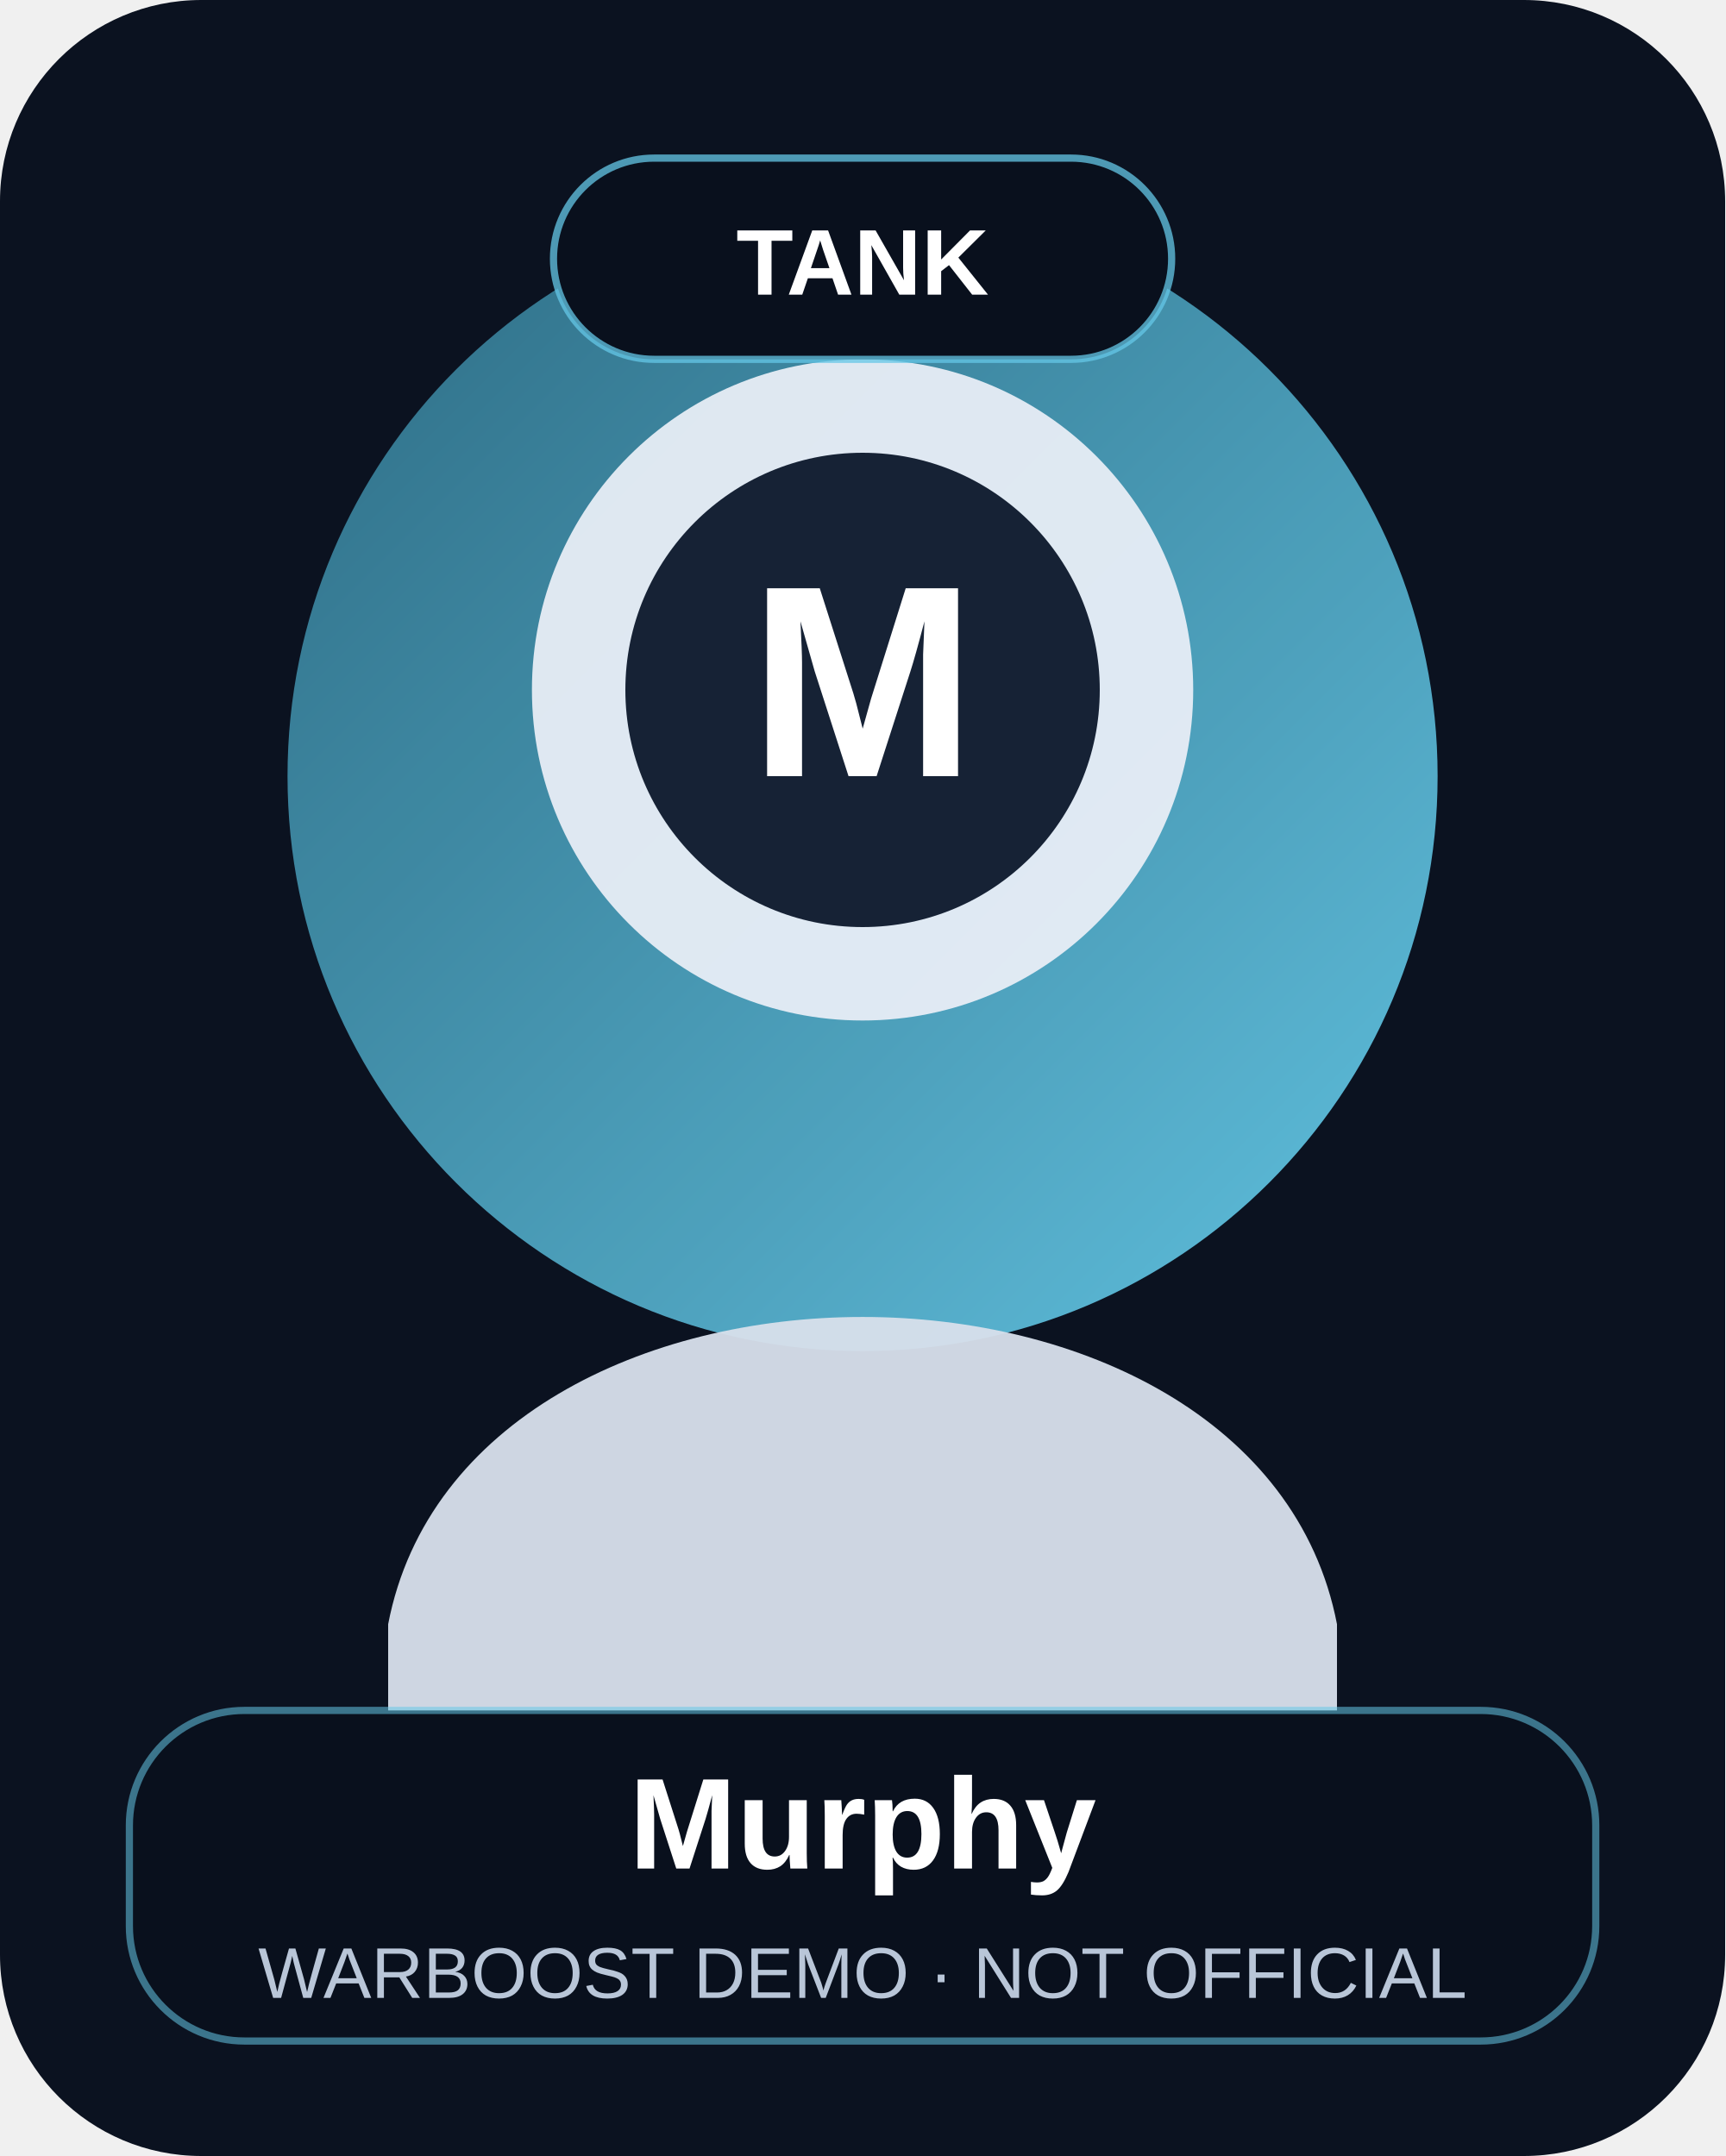
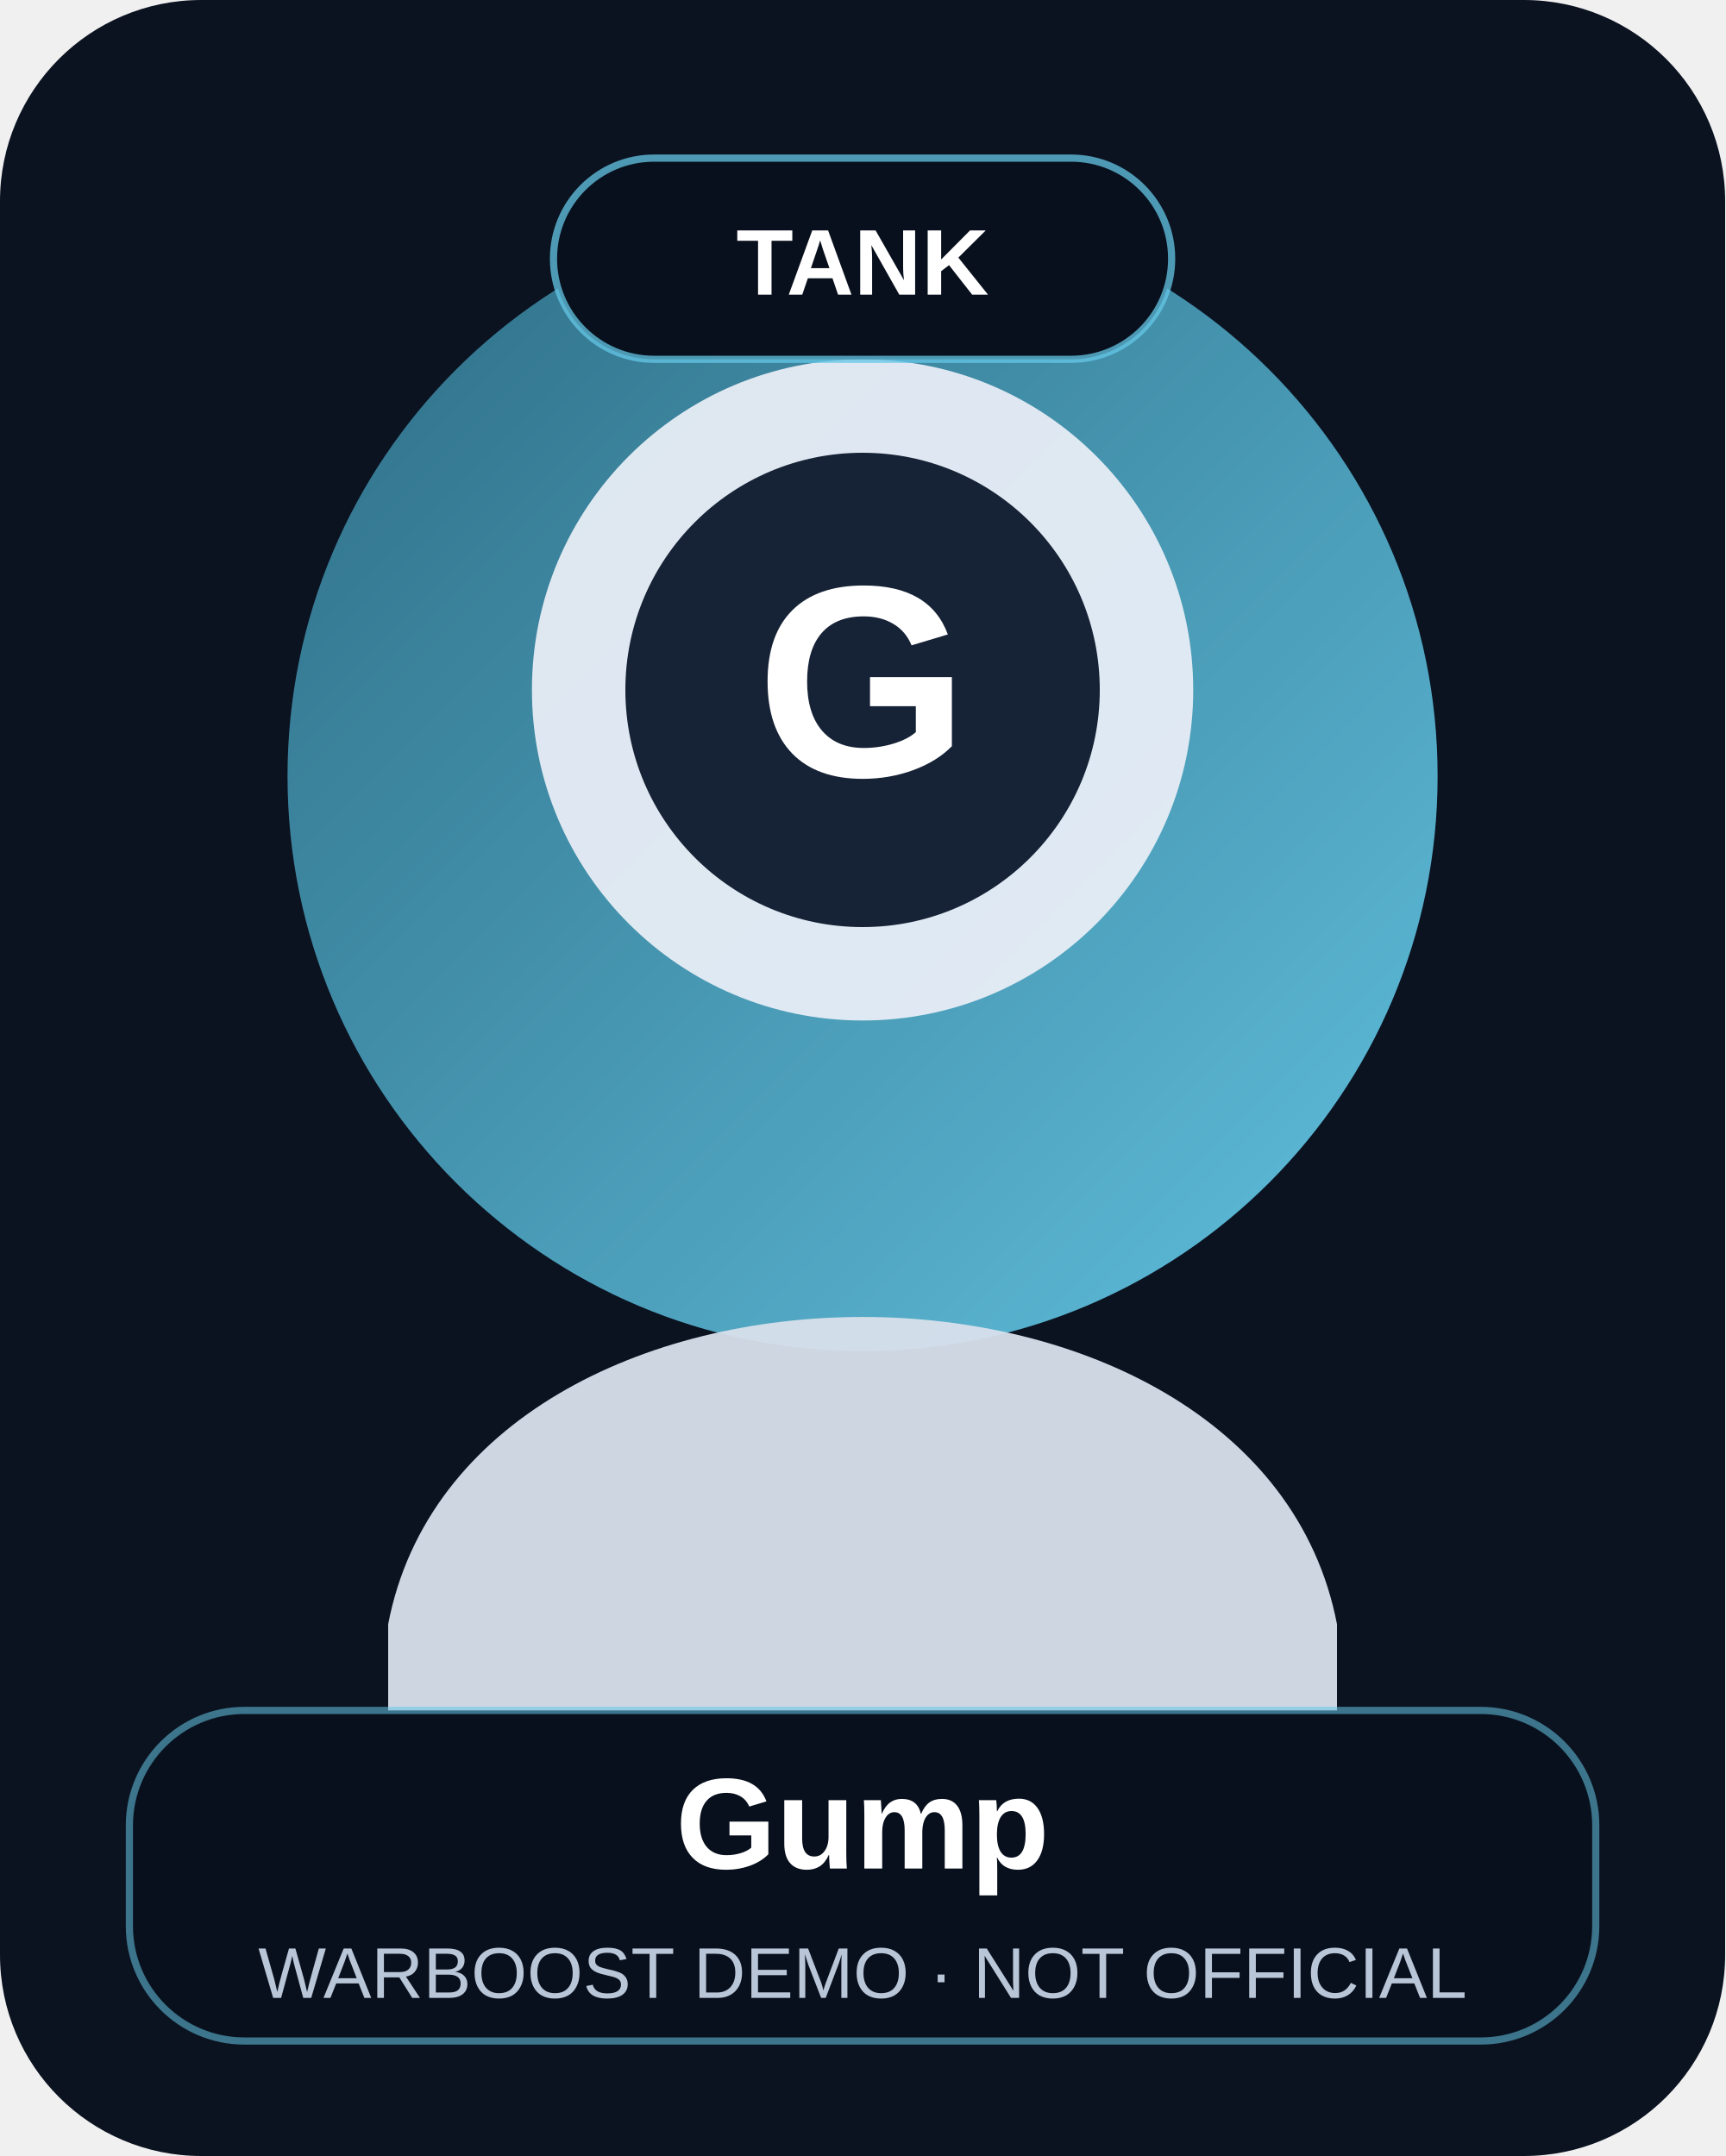
- <svg xmlns="http://www.w3.org/2000/svg" width="240" height="300" viewBox="0 0 240 300" role="img" aria-label="Murphy WarBoost demo visual">
+ <svg xmlns="http://www.w3.org/2000/svg" width="240" height="300" viewBox="0 0 240 300" role="img" aria-label="Gump WarBoost demo visual">
  <defs>
    <linearGradient id="g" x1="0" y1="0" x2="1" y2="1">
      <stop stop-color="#2f6f88" />
      <stop offset="1" stop-color="#64c7e6" />
    </linearGradient>
  </defs>
  <rect width="240" height="300" rx="28" fill="#0b1220" />
  <circle cx="120" cy="108" r="80" fill="url(#g)" opacity=".96" />
  <circle cx="120" cy="96" r="46" fill="#e9eef6" opacity=".94" />
  <path d="M54 226c11-57 121-57 132 0v38H54z" fill="#d7e0eb" opacity=".95" />
  <circle cx="120" cy="96" r="33" fill="#162235" />
-   <text x="120" y="108" text-anchor="middle" font-size="38" font-family="Arial, sans-serif" font-weight="700" fill="#fff">M</text>
+   <text x="120" y="108" text-anchor="middle" font-size="38" font-family="Arial, sans-serif" font-weight="700" fill="#fff">G</text>
  <rect x="77" y="22" width="86" height="28" rx="14" fill="#09101d" stroke="#64c7e6" stroke-opacity=".75" />
  <text x="120" y="41" text-anchor="middle" font-size="13" font-family="Arial, sans-serif" font-weight="700" fill="#fff">TANK</text>
  <rect x="18" y="238" width="204" height="46" rx="16" fill="#09101d" stroke="#64c7e6" stroke-opacity=".55" />
-   <text x="120" y="260" text-anchor="middle" font-size="18" font-family="Arial, sans-serif" font-weight="700" fill="#fff">Murphy</text>
+   <text x="120" y="260" text-anchor="middle" font-size="18" font-family="Arial, sans-serif" font-weight="700" fill="#fff">Gump</text>
  <text x="120" y="278" text-anchor="middle" font-size="10" font-family="Arial, sans-serif" fill="#b9c6d8">WARBOOST DEMO · NOT OFFICIAL</text>
</svg>
